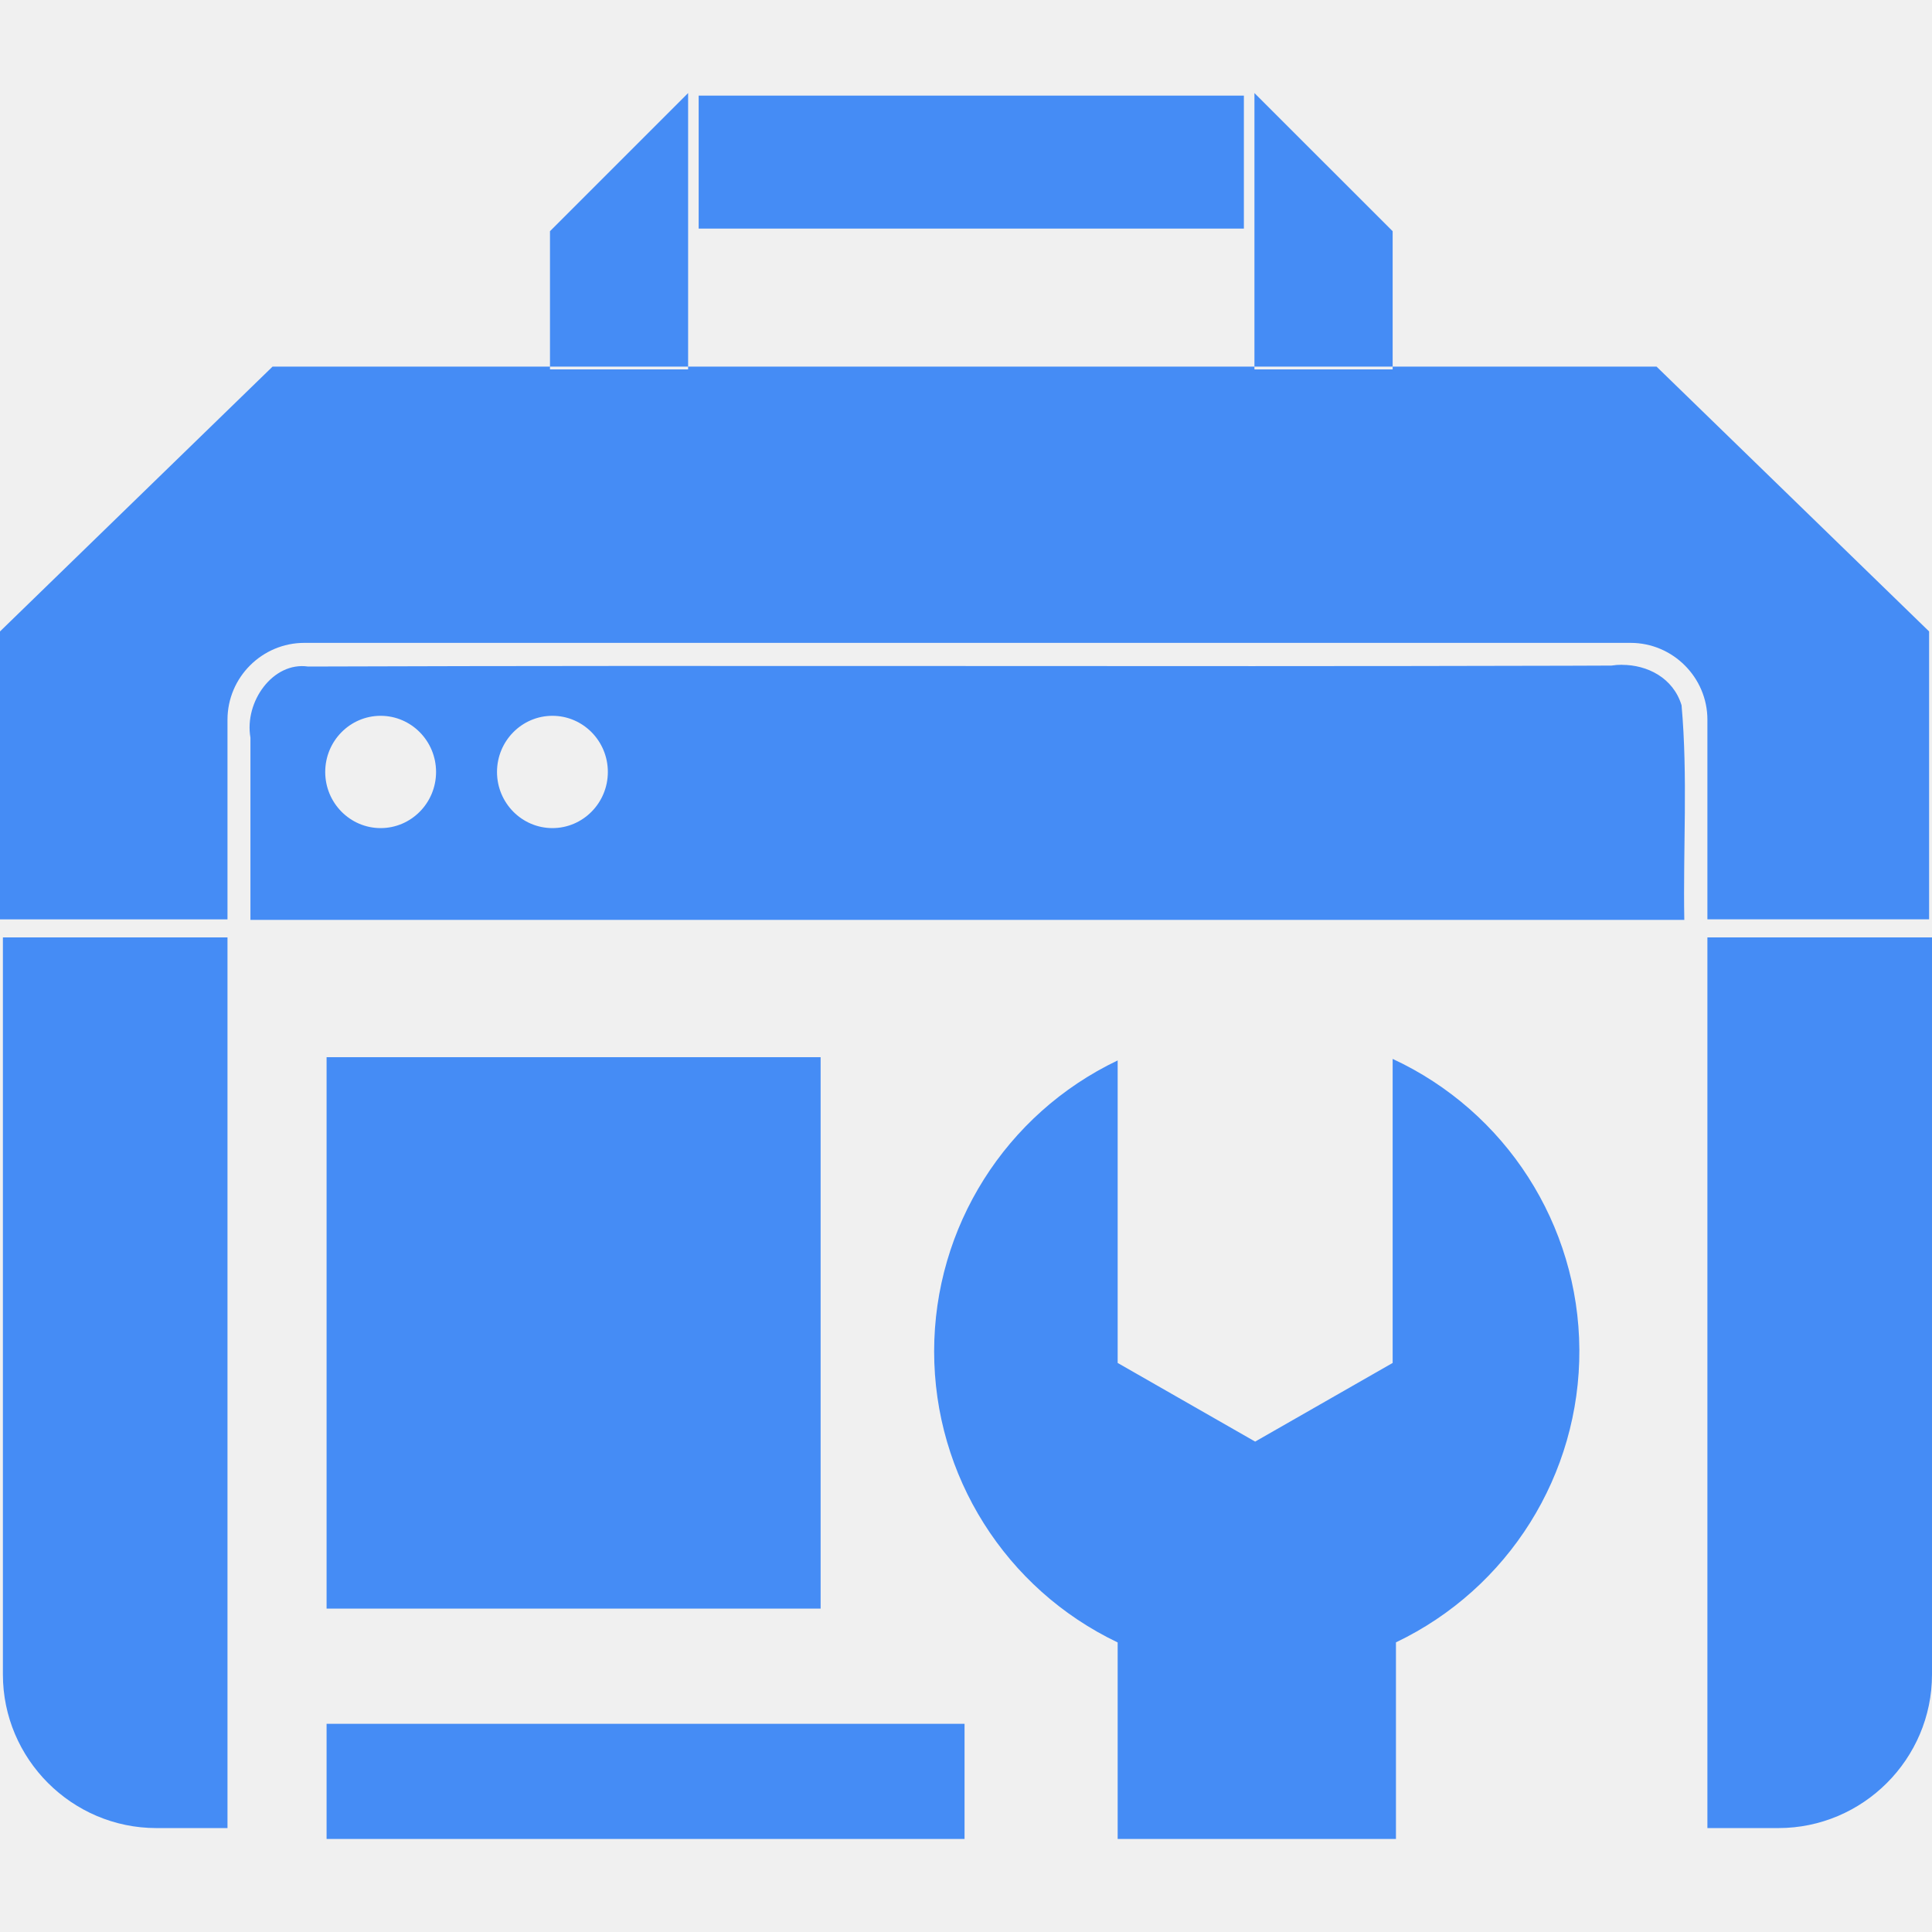
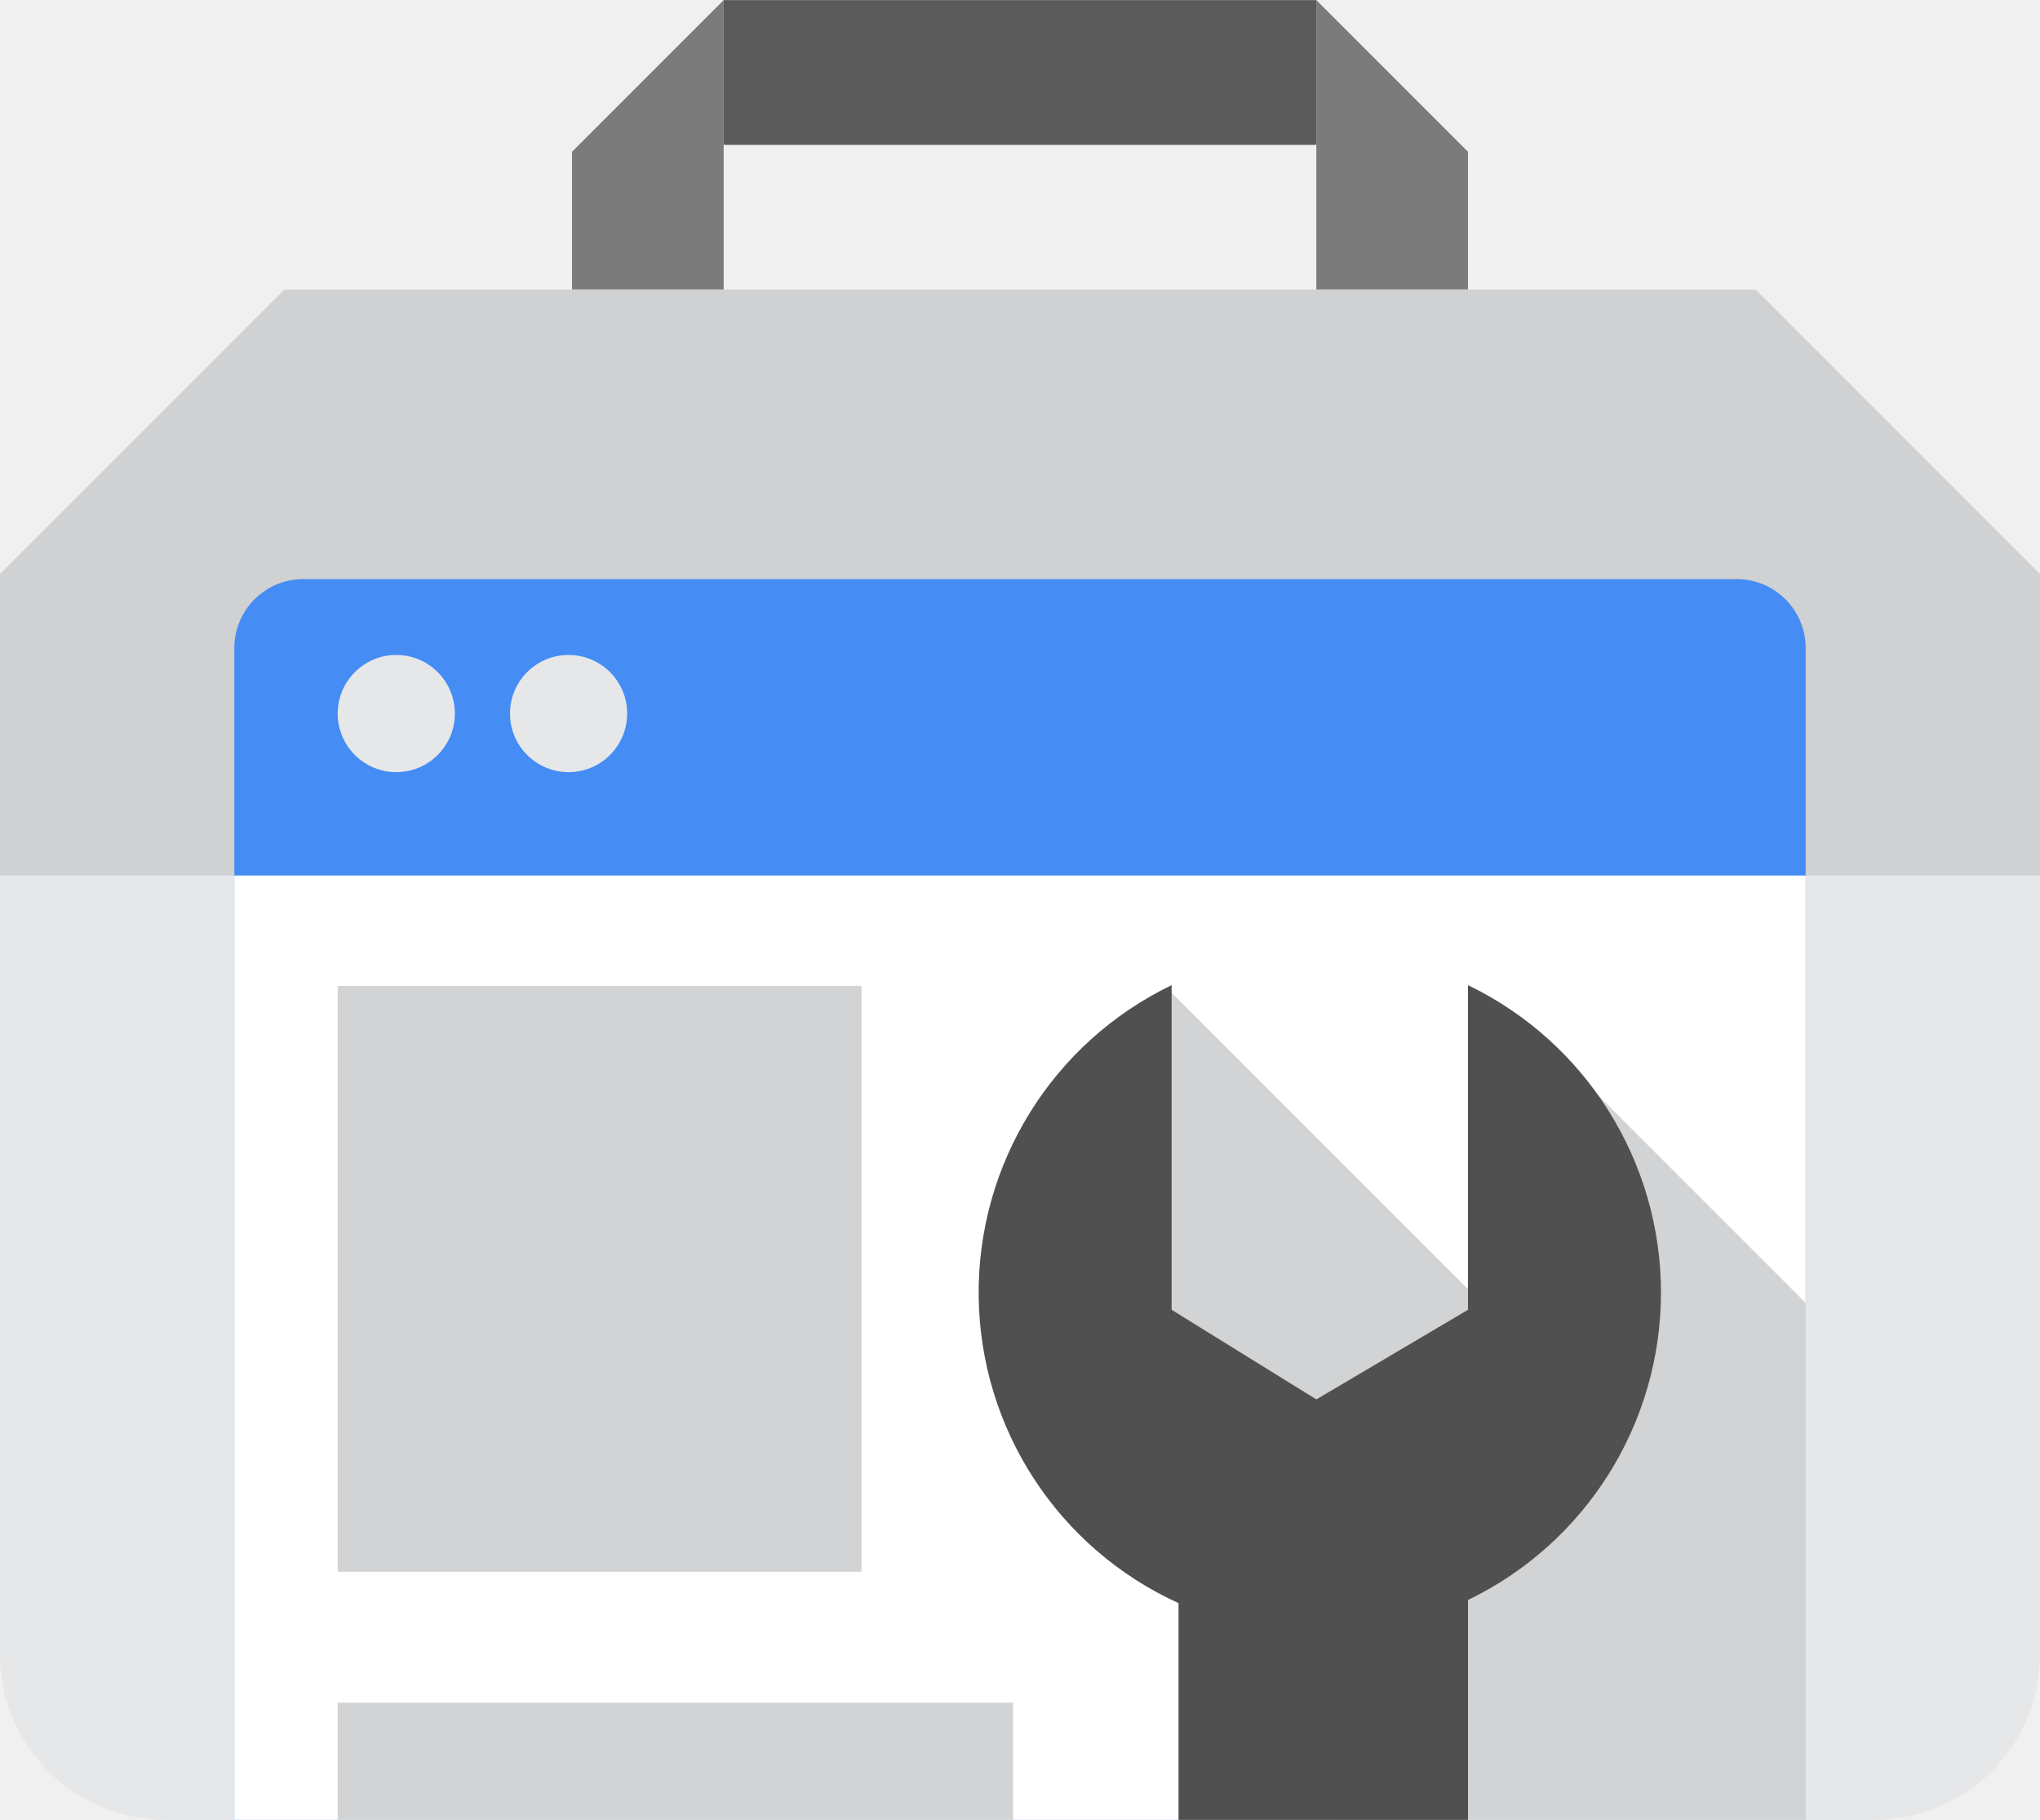
- <svg xmlns="http://www.w3.org/2000/svg" fill="#458CF5" role="img" viewBox="0 0 24 24">
-   <path d="M8.548 1.156L6.832 2.872v1.682h1.716zm0 3.398v.035H6.832v-.035H3.386L0 7.844v3.577h2.826V8.94c0-.525.429-.954.954-.954h16.476c.525 0 .954.43.954.954v2.48h2.754V7.844l-3.386-3.29H17.3v.035h-1.717v-.035zm7.035 0H17.3V2.872l-1.717-1.716zM8.679 1.188V2.84h6.773V1.188zm11.471 7.07a.834.834 0 00-.132.01l-.543.002c-5.216.014-10.432-.008-15.648.01-.435-.063-.794.436-.716.883v2.264h17.812c-.016-.888.045-1.782-.034-2.666-.104-.342-.427-.502-.739-.502zm-15.422.634a.689.698 0 01.689.698.689.698 0 01-.689.697.689.698 0 01-.688-.697.689.698 0 01.688-.698zm2.134 0a.689.698 0 01.689.698.689.698 0 01-.689.697.689.698 0 01-.688-.697.689.698 0 01.688-.698zM.036 11.645v9.156c0 1.05.858 1.908 1.907 1.908h.883V11.645zm21.174 0v11.064h.882c1.05 0 1.908-.858 1.908-1.908v-9.156zM4.057 13.133v6.85h6.137v-6.85zm13.243.021v3.777l-1.708.977-1.708-.977v-3.758a4.006 4.006 0 000 7.23v2.441h3.457v-2.442a4.006 4.006 0 00-.041-7.248zm-13.243 8.26v1.43h7.925v-1.43z" />
+ <svg xmlns="http://www.w3.org/2000/svg" height="2230" width="2500" viewBox="0 0 296 264">
+   <path d="M83 22l22-22v42H83zM213 22L191 0v42h22z" fill="#7b7b7b" fill-rule="evenodd" />
+   <path d="M105 0h86v21h-86z" fill="#5a5a5a" />
+   <g fill-rule="evenodd">
+     <path d="M272 264H24a24 24 0 0 1-24-24V83.238L41.238 42h213.524L296 83.238V240a24 24 0 0 1-24 24z" fill="#e6e7e8" />
+     <path d="M0 127V83.238L41.238 42h213.524L296 83.238V127z" fill="#d0d1d2" />
+     <path d="M34 264V94a10 10 0 0 1 10-10h208a10 10 0 0 1 10 10v170z" fill="#458cf5" />
+   </g>
+   <path d="M34 127h228v137H34z" fill="#fff" />
+   <path d="M194 264v-41l-20-20-13-36 9-23 51 51 9-38 32 32v75z" fill="#d2d3d4" fill-rule="evenodd" />
+   <path d="M49 143h76v85H49zM49 247h98v17H49z" fill="#d2d3d4" />
+   <path d="M213 232.1V264h-42v-31.447a49.507 49.507 0 0 1-1-89.651V190l21 13 22-13v-47.1a49.518 49.518 0 0 1 0 89.2z" fill="#505050" fill-rule="evenodd" />
+   <path d="M57.5 95a8.5 8.5 0 1 1-8.5 8.5 8.5 8.5 0 0 1 8.5-8.5zm25 0a8.5 8.5 0 1 1-8.5 8.5 8.5 8.5 0 0 1 8.5-8.5z" fill="#e6e7e8" fill-rule="evenodd" />
</svg>
